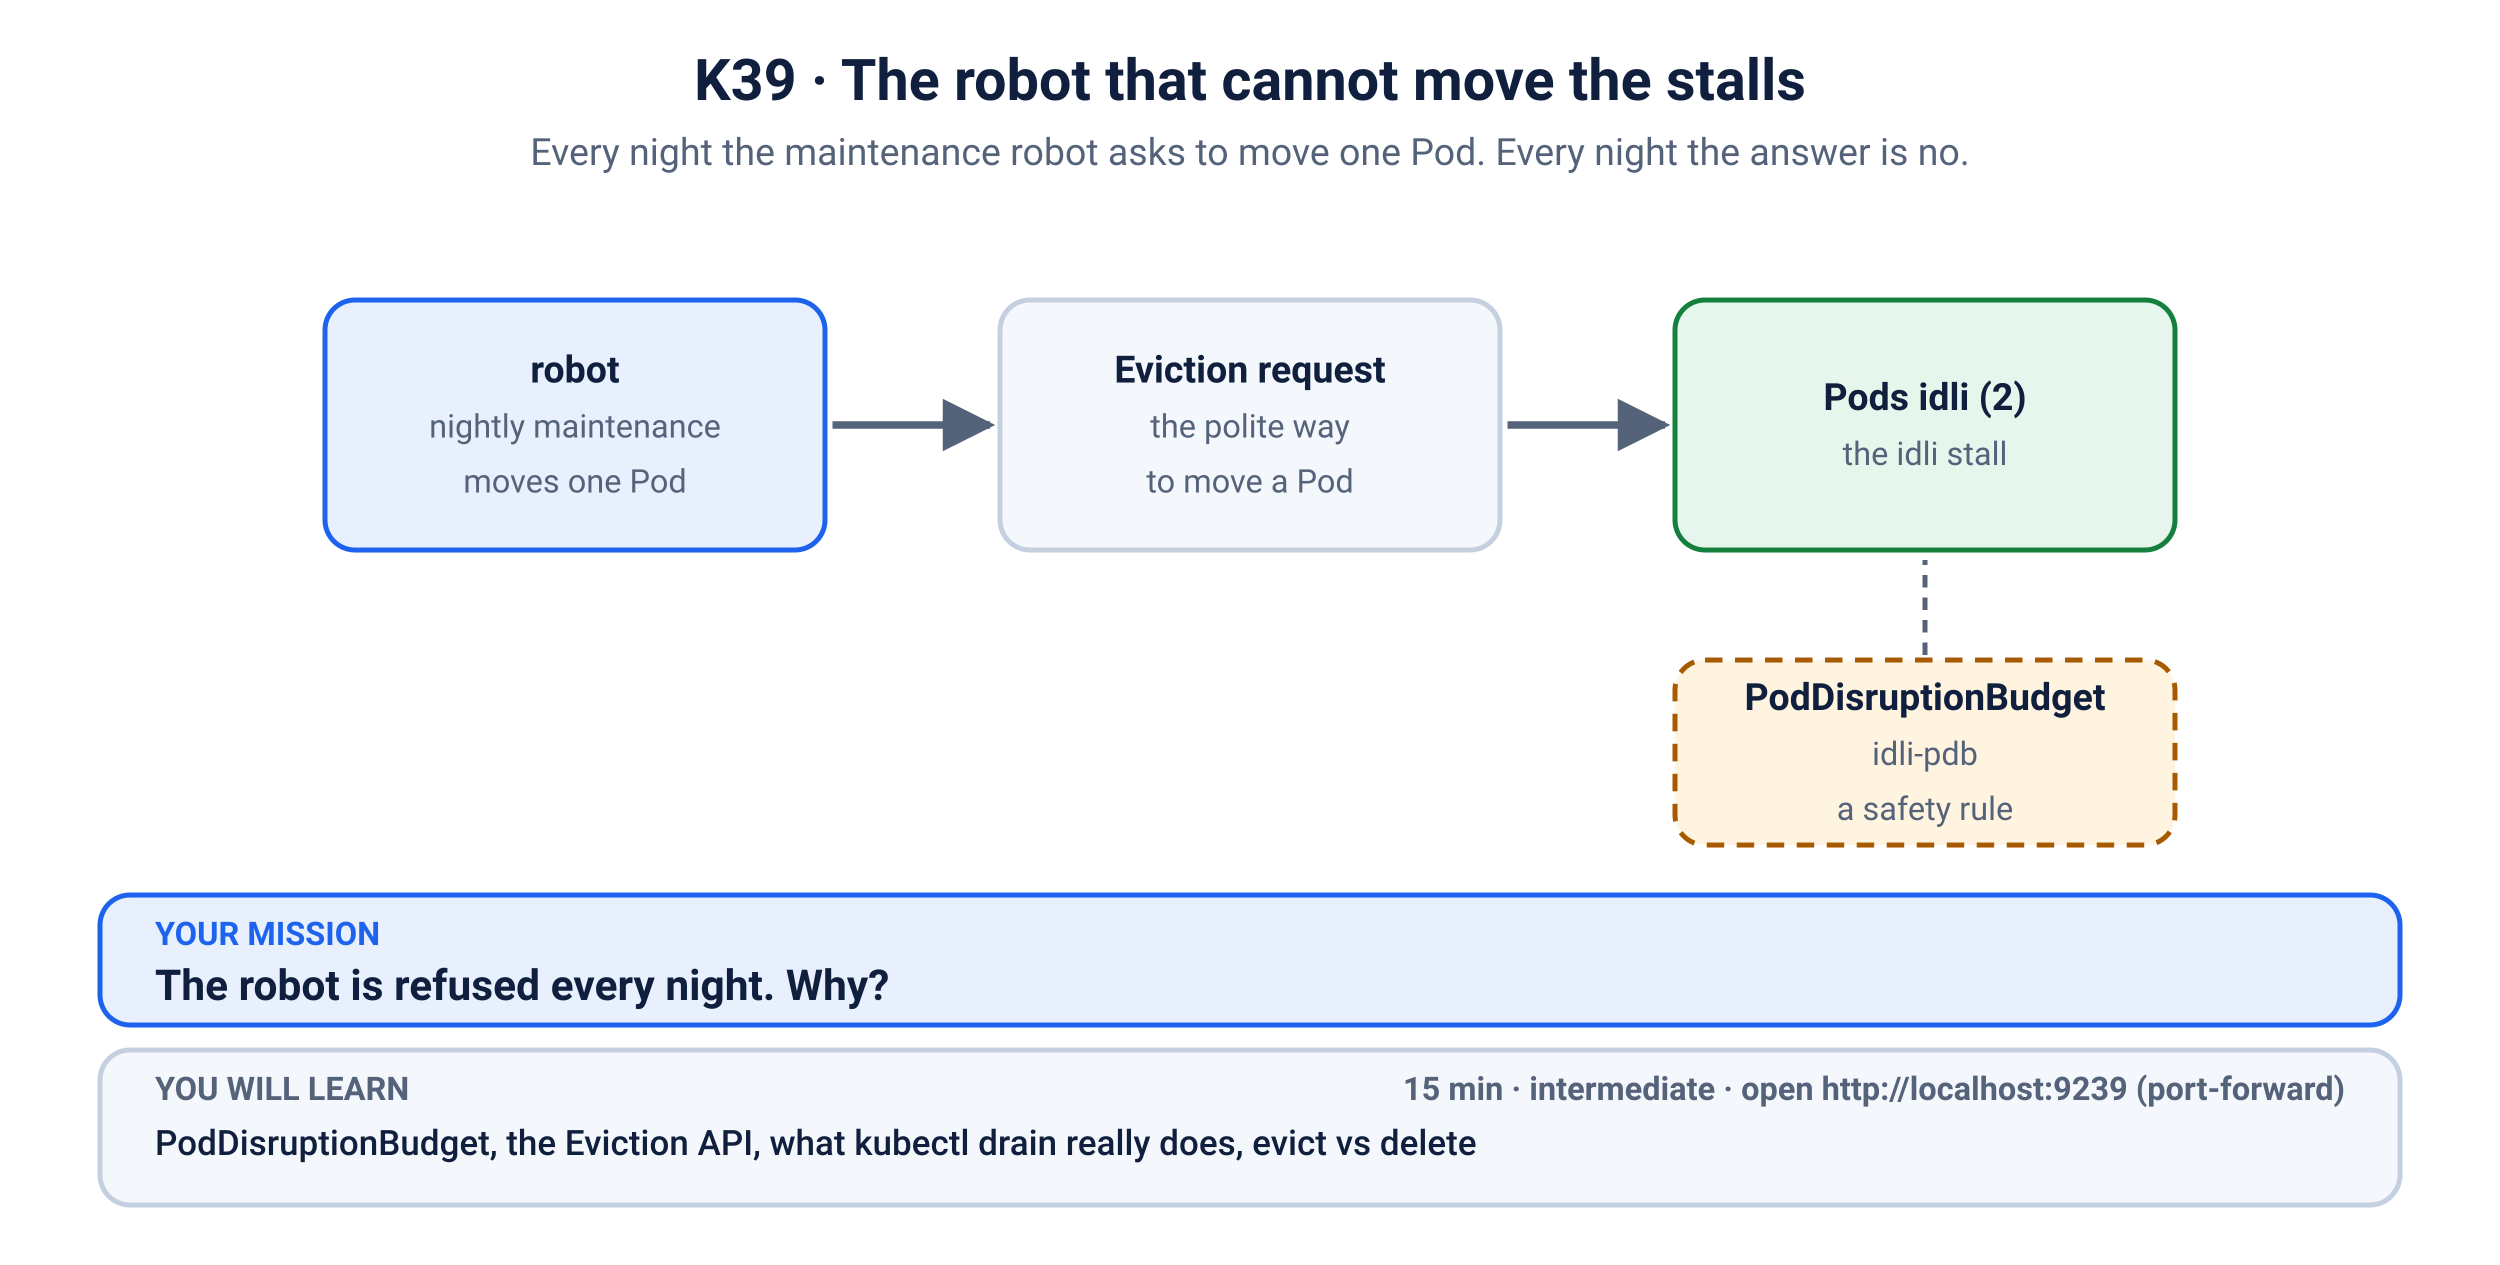
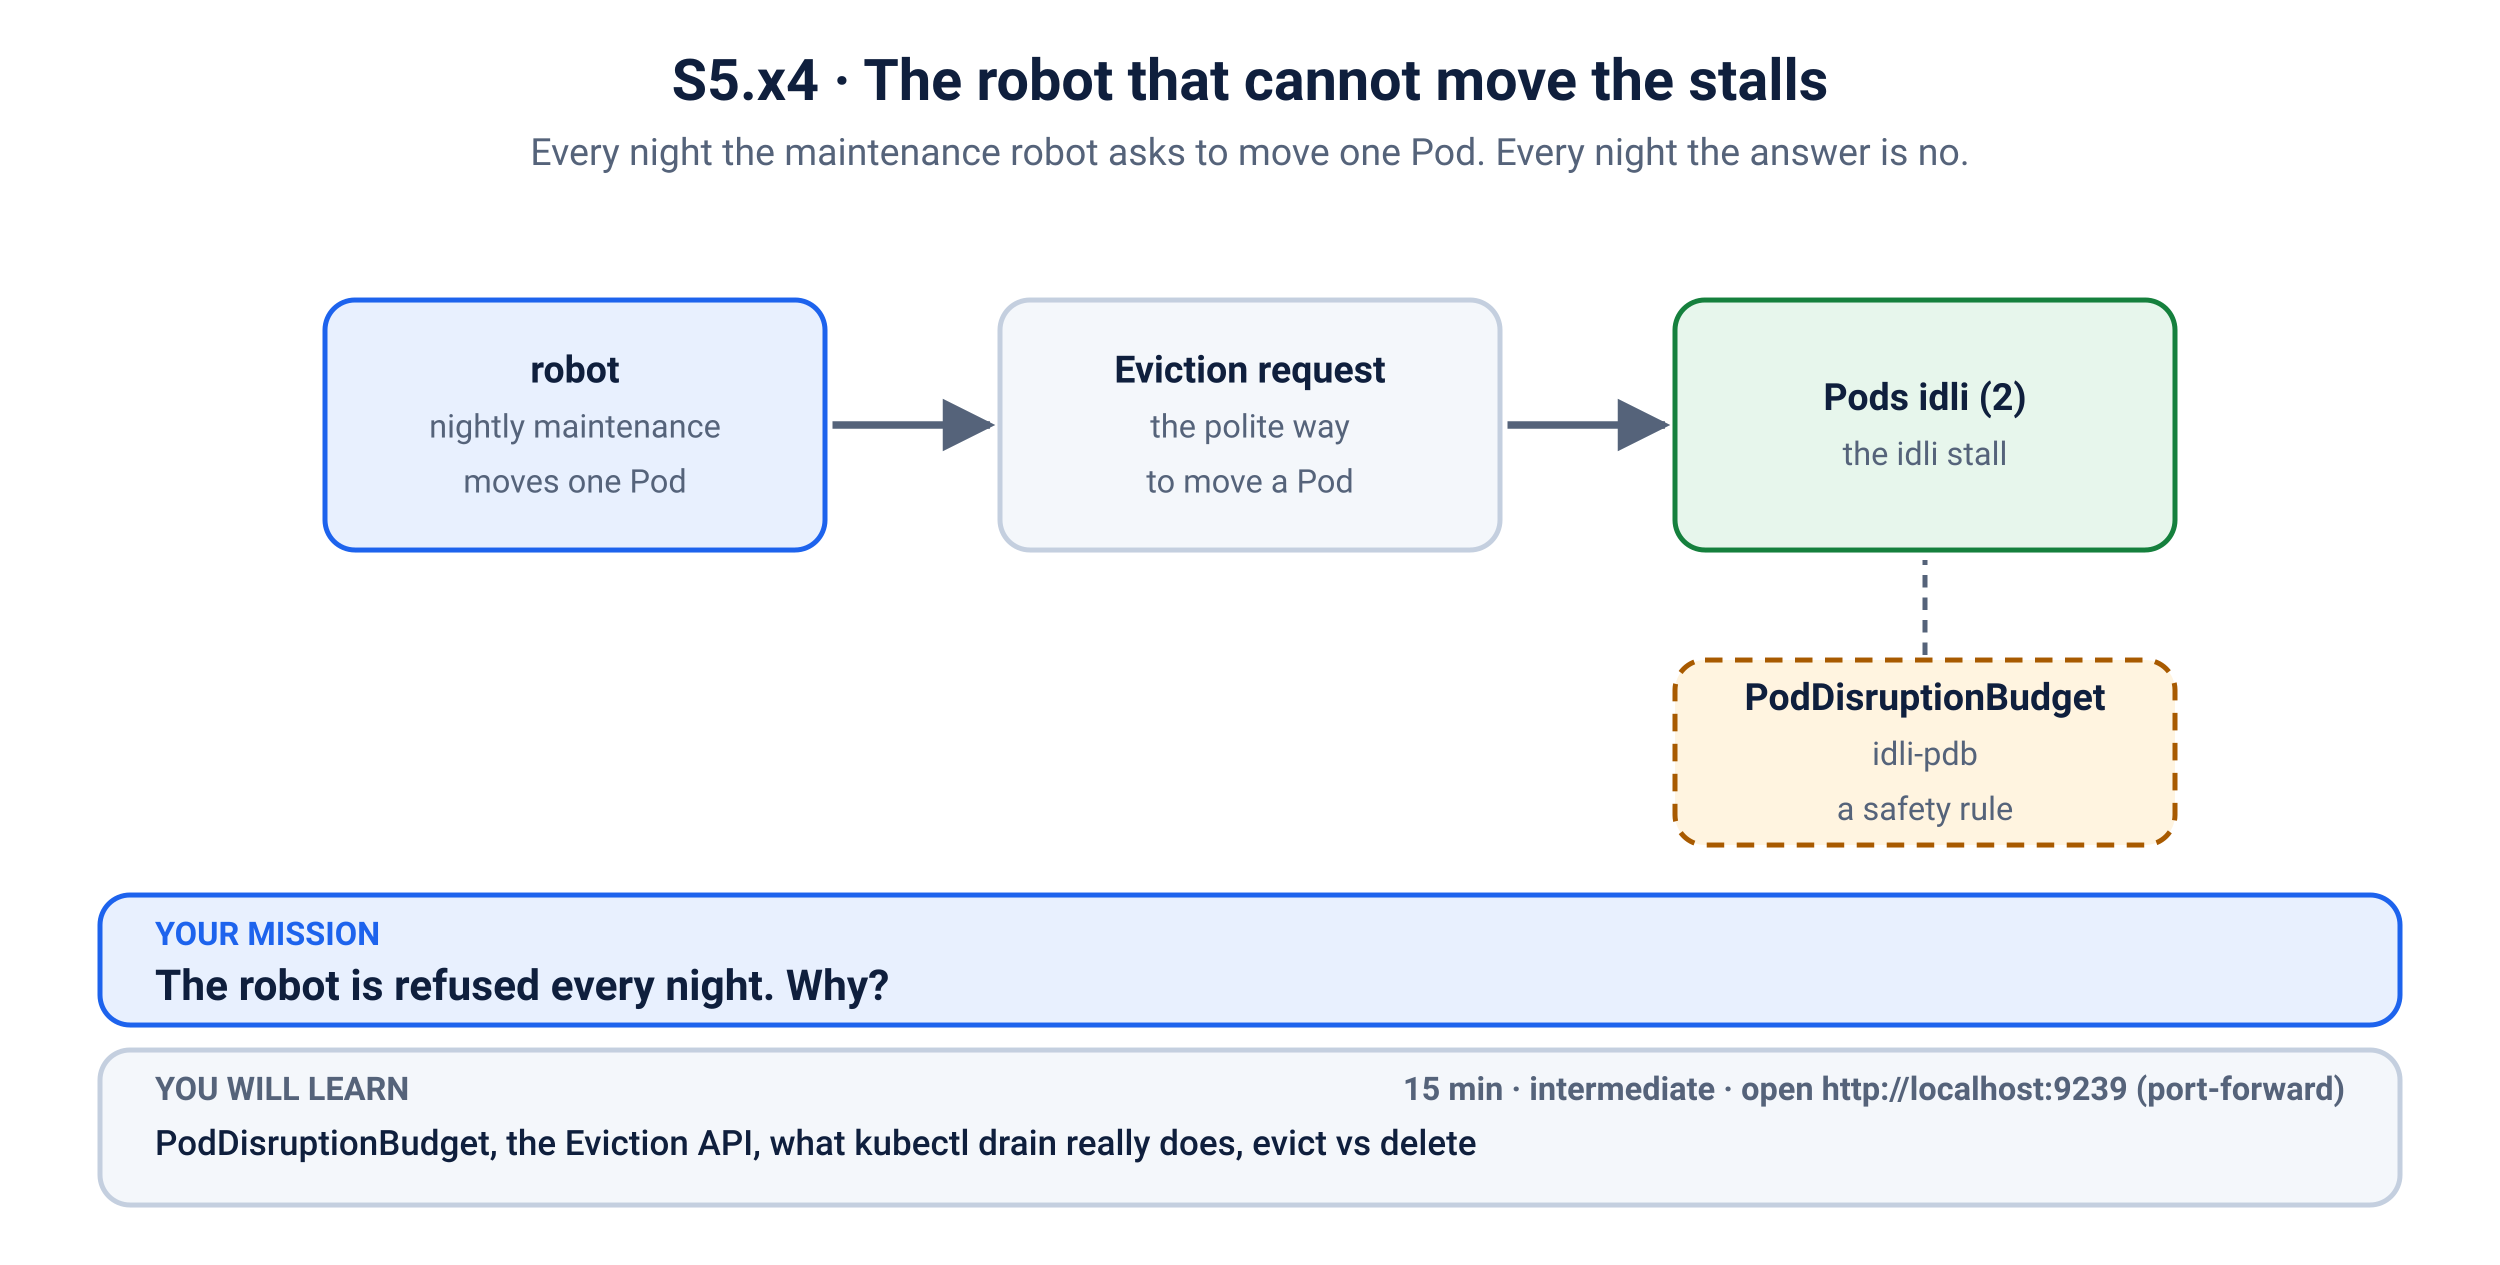
<svg xmlns="http://www.w3.org/2000/svg" viewBox="0 0 1000 506" width="1000" height="506" role="img" aria-labelledby="t d">
  <defs>
    <marker id="ah-blue" viewBox="0 0 10 10" refX="9" refY="5" markerWidth="7" markerHeight="7" orient="auto-start-reverse">
      <path d="M0,0 L10,5 L0,10 z" fill="#1d63ed" />
    </marker>
    <marker id="ah-muted" viewBox="0 0 10 10" refX="9" refY="5" markerWidth="7" markerHeight="7" orient="auto-start-reverse">
      <path d="M0,0 L10,5 L0,10 z" fill="#55637a" />
    </marker>
    <marker id="ah-red" viewBox="0 0 10 10" refX="9" refY="5" markerWidth="7" markerHeight="7" orient="auto-start-reverse">
      <path d="M0,0 L10,5 L0,10 z" fill="#c62828" />
    </marker>
    <marker id="ah-green" viewBox="0 0 10 10" refX="9" refY="5" markerWidth="7" markerHeight="7" orient="auto-start-reverse">
      <path d="M0,0 L10,5 L0,10 z" fill="#15803d" />
    </marker>
    <marker id="ah-amber" viewBox="0 0 10 10" refX="9" refY="5" markerWidth="7" markerHeight="7" orient="auto-start-reverse">
      <path d="M0,0 L10,5 L0,10 z" fill="#a85a00" />
    </marker>
    <marker id="ah-ink" viewBox="0 0 10 10" refX="9" refY="5" markerWidth="7" markerHeight="7" orient="auto-start-reverse">
      <path d="M0,0 L10,5 L0,10 z" fill="#0f1f3d" />
    </marker>
  </defs>
  <rect width="1000" height="506" fill="#ffffff" />
-   <text x="500.0" y="40" font-family="-apple-system, BlinkMacSystemFont, 'Segoe UI', Roboto, Helvetica, Arial, sans-serif" font-size="23" font-weight="700" fill="#0f1f3d" text-anchor="middle">K39 · The robot that cannot move the stalls</text>
+   <text x="500.0" y="40" font-family="-apple-system, BlinkMacSystemFont, 'Segoe UI', Roboto, Helvetica, Arial, sans-serif" font-size="23" font-weight="700" fill="#0f1f3d" text-anchor="middle">S5.x4 · The robot that cannot move the stalls</text>
  <text x="500.0" y="66" font-family="-apple-system, BlinkMacSystemFont, 'Segoe UI', Roboto, Helvetica, Arial, sans-serif" font-size="15" fill="#55637a" text-anchor="middle">Every night the maintenance robot asks to move one Pod. Every night the answer is no.</text>
  <rect x="130" y="120" width="200" height="100" rx="12" fill="#e8f0fe" stroke="#1d63ed" stroke-width="2" />
  <text x="230.0" y="153" font-family="-apple-system, BlinkMacSystemFont, 'Segoe UI', Roboto, Helvetica, Arial, sans-serif" font-size="15" font-weight="700" fill="#0f1f3d" text-anchor="middle">robot</text>
  <text x="230.0" y="175" font-family="-apple-system, BlinkMacSystemFont, 'Segoe UI', Roboto, Helvetica, Arial, sans-serif" font-size="13" font-weight="400" fill="#55637a" text-anchor="middle">nightly maintenance</text>
  <text x="230.0" y="197" font-family="-apple-system, BlinkMacSystemFont, 'Segoe UI', Roboto, Helvetica, Arial, sans-serif" font-size="13" font-weight="400" fill="#55637a" text-anchor="middle">moves one Pod</text>
  <line x1="333" y1="170" x2="396" y2="170" stroke="#55637a" stroke-width="3" marker-end="url(#ah-muted)" />
  <rect x="400" y="120" width="200" height="100" rx="12" fill="#f4f7fb" stroke="#c4cfdf" stroke-width="2" />
  <text x="500.0" y="153" font-family="-apple-system, BlinkMacSystemFont, 'Segoe UI', Roboto, Helvetica, Arial, sans-serif" font-size="15" font-weight="700" fill="#0f1f3d" text-anchor="middle">Eviction request</text>
  <text x="500.0" y="175" font-family="-apple-system, BlinkMacSystemFont, 'Segoe UI', Roboto, Helvetica, Arial, sans-serif" font-size="13" font-weight="400" fill="#55637a" text-anchor="middle">the polite way</text>
  <text x="500.0" y="197" font-family="-apple-system, BlinkMacSystemFont, 'Segoe UI', Roboto, Helvetica, Arial, sans-serif" font-size="13" font-weight="400" fill="#55637a" text-anchor="middle">to move a Pod</text>
  <line x1="603" y1="170" x2="666" y2="170" stroke="#55637a" stroke-width="3" marker-end="url(#ah-muted)" />
  <rect x="670" y="120" width="200" height="100" rx="12" fill="#e7f6ec" stroke="#15803d" stroke-width="2" />
  <text x="770.0" y="164" font-family="-apple-system, BlinkMacSystemFont, 'Segoe UI', Roboto, Helvetica, Arial, sans-serif" font-size="15" font-weight="700" fill="#0f1f3d" text-anchor="middle">Pods idli (2)</text>
  <text x="770.0" y="186" font-family="-apple-system, BlinkMacSystemFont, 'Segoe UI', Roboto, Helvetica, Arial, sans-serif" font-size="13" font-weight="400" fill="#55637a" text-anchor="middle">the idli stall</text>
  <rect x="670" y="264" width="200" height="74" rx="12" fill="#fff4e0" stroke="#a85a00" stroke-width="2" stroke-dasharray="7 5" />
  <text x="770.0" y="284" font-family="-apple-system, BlinkMacSystemFont, 'Segoe UI', Roboto, Helvetica, Arial, sans-serif" font-size="15" font-weight="700" fill="#0f1f3d" text-anchor="middle">PodDisruptionBudget</text>
  <text x="770.0" y="306" font-family="-apple-system, BlinkMacSystemFont, 'Segoe UI', Roboto, Helvetica, Arial, sans-serif" font-size="13" font-weight="400" fill="#55637a" text-anchor="middle">idli-pdb</text>
  <text x="770.0" y="328" font-family="-apple-system, BlinkMacSystemFont, 'Segoe UI', Roboto, Helvetica, Arial, sans-serif" font-size="13" font-weight="400" fill="#55637a" text-anchor="middle">a safety rule</text>
  <line x1="770" y1="262" x2="770" y2="224" stroke="#55637a" stroke-width="2" stroke-dasharray="5 4" />
  <rect x="40" y="358" width="920" height="52" rx="12" fill="#e8f0fe" stroke="#1d63ed" stroke-width="2" />
  <text x="62" y="378" font-family="-apple-system, BlinkMacSystemFont, 'Segoe UI', Roboto, Helvetica, Arial, sans-serif" font-size="13" font-weight="700" fill="#1d63ed" text-anchor="start">YOUR MISSION</text>
  <text x="62" y="400" font-family="-apple-system, BlinkMacSystemFont, 'Segoe UI', Roboto, Helvetica, Arial, sans-serif" font-size="17" font-weight="700" fill="#0f1f3d" text-anchor="start">The robot is refused every night. Why?</text>
  <rect x="40" y="420" width="920" height="62" rx="12" fill="#f4f7fb" stroke="#c4cfdf" stroke-width="2" />
  <text x="62" y="440" font-family="-apple-system, BlinkMacSystemFont, 'Segoe UI', Roboto, Helvetica, Arial, sans-serif" font-size="13" font-weight="700" fill="#55637a" text-anchor="start">YOU WILL LEARN</text>
  <text x="62" y="462" font-family="-apple-system, BlinkMacSystemFont, 'Segoe UI', Roboto, Helvetica, Arial, sans-serif" font-size="14" font-weight="500" fill="#0f1f3d" text-anchor="start">PodDisruptionBudget, the Eviction API, what kubectl drain really does, evict vs delete</text>
  <text x="938" y="440" font-family="-apple-system, BlinkMacSystemFont, 'Segoe UI', Roboto, Helvetica, Arial, sans-serif" font-size="13" font-weight="700" fill="#55637a" text-anchor="end">15 min   ·   intermediate   ·   open http://localhost:9239 (port-forward)</text>
</svg>
